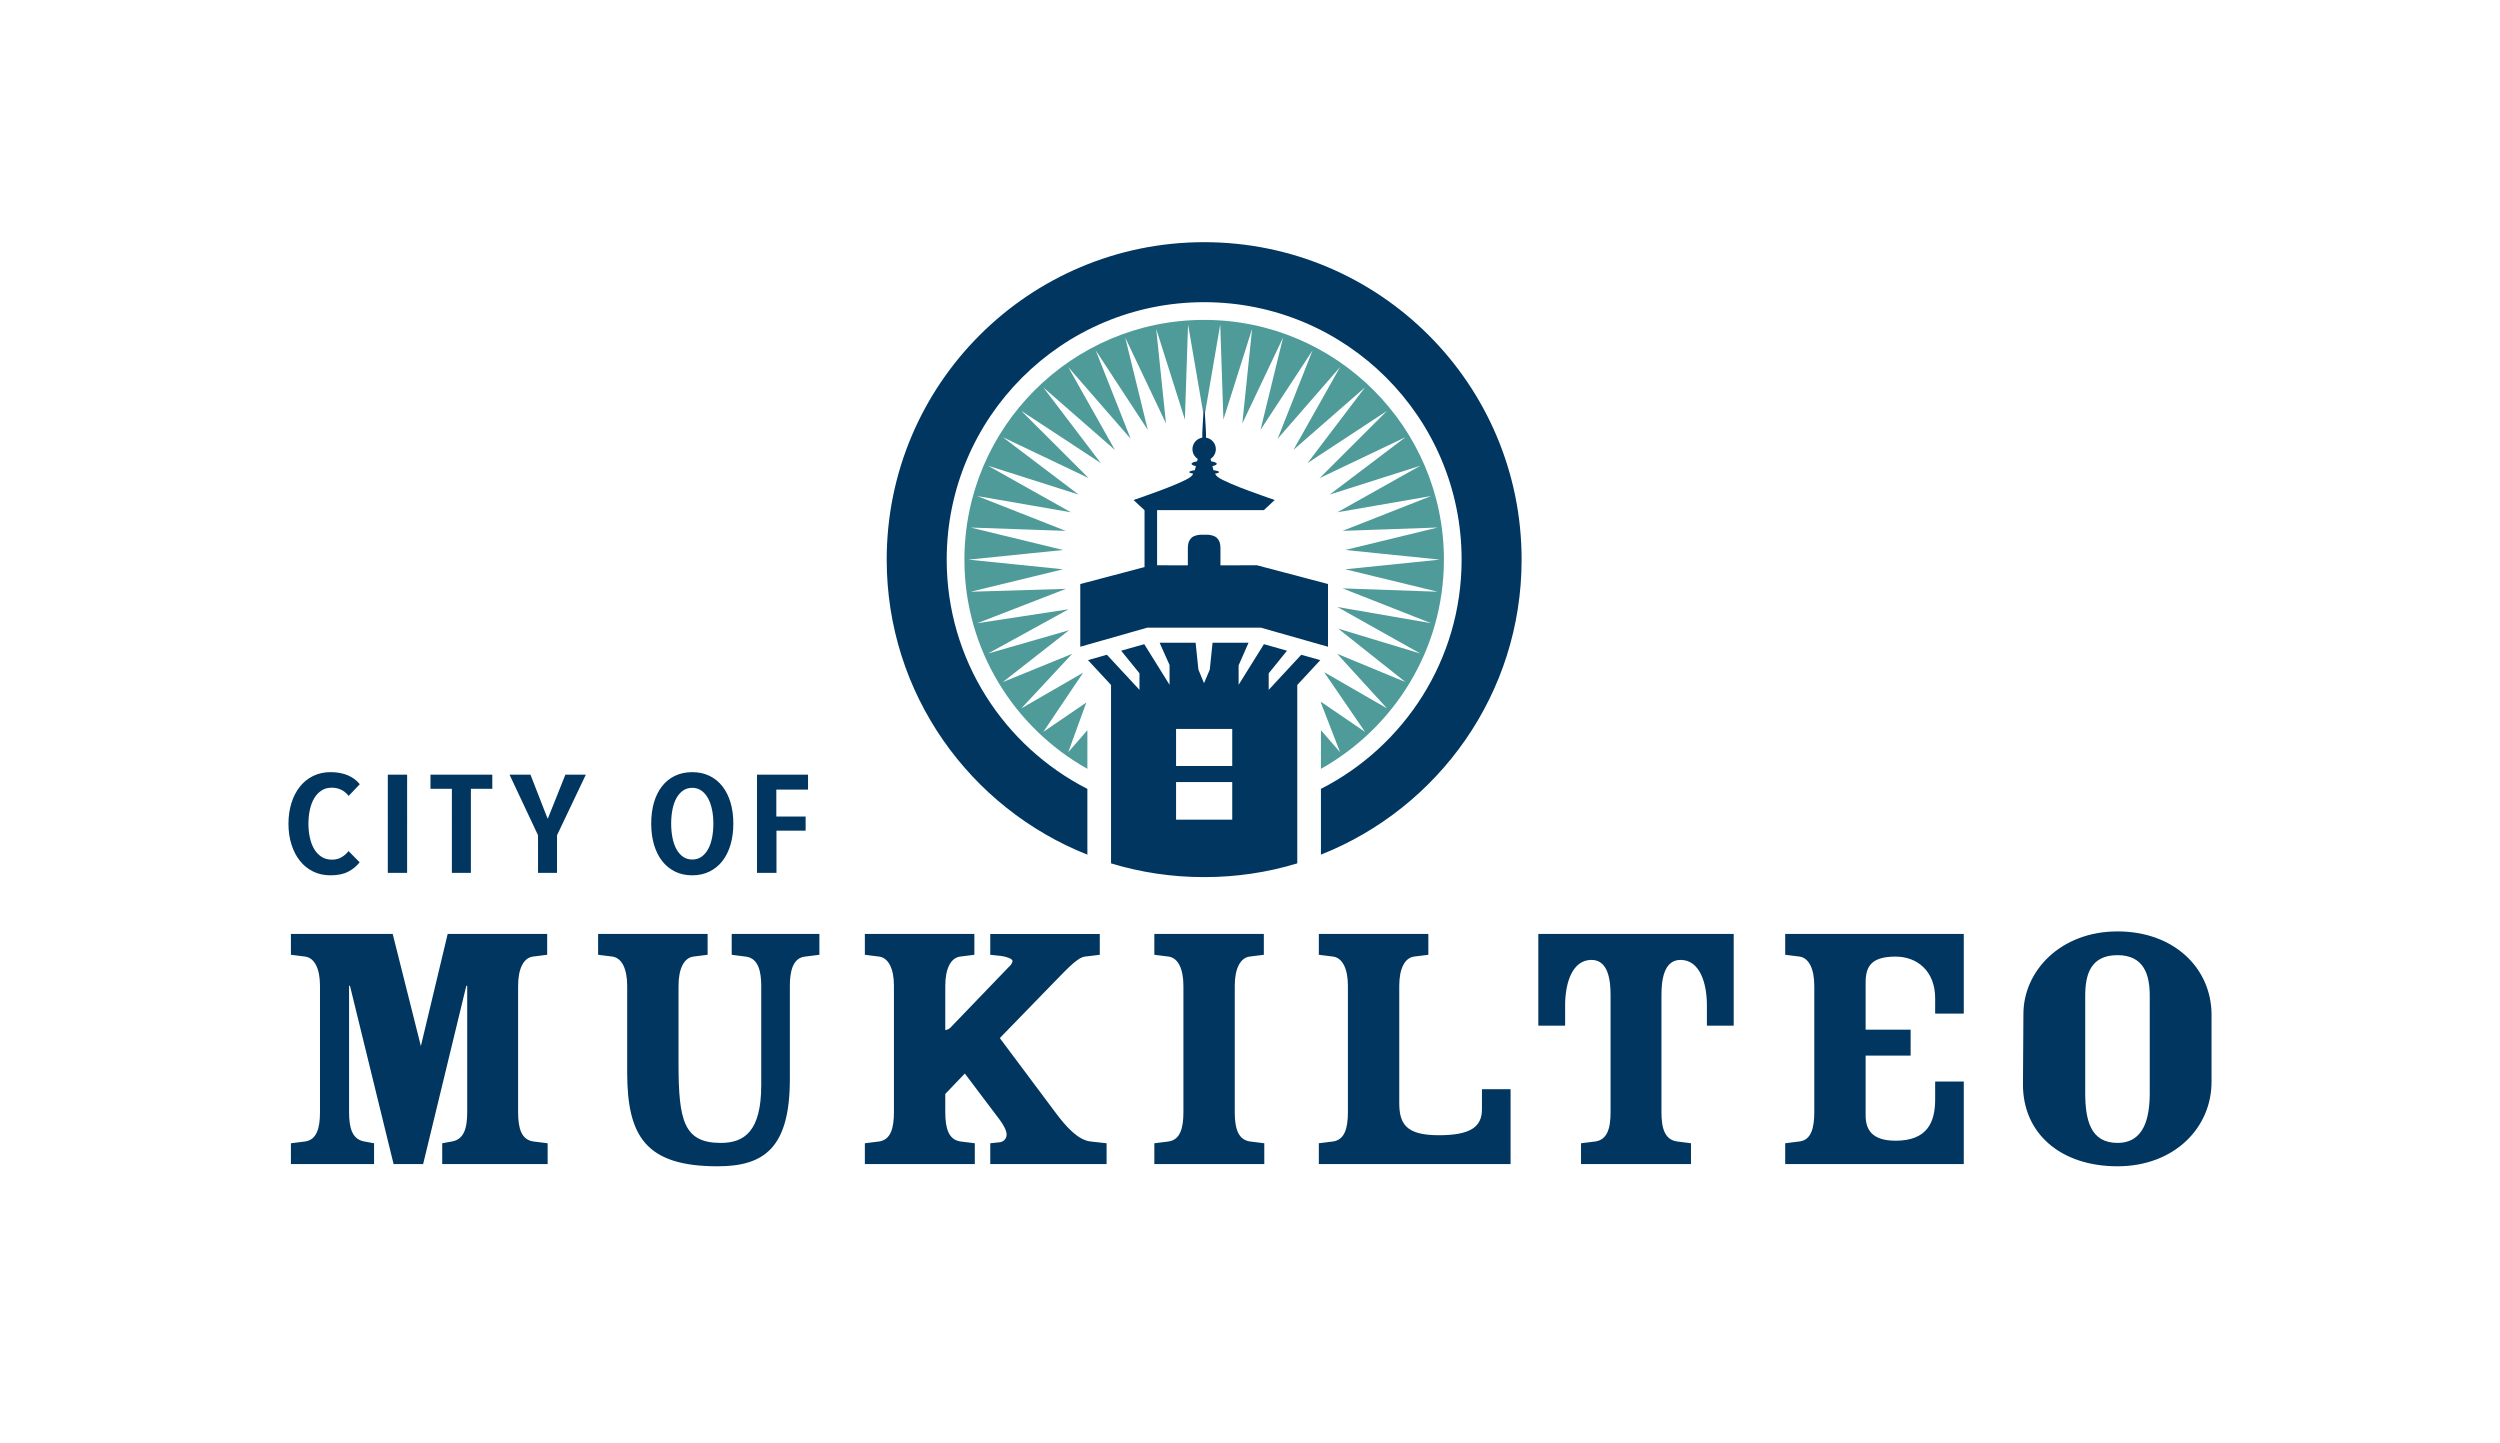
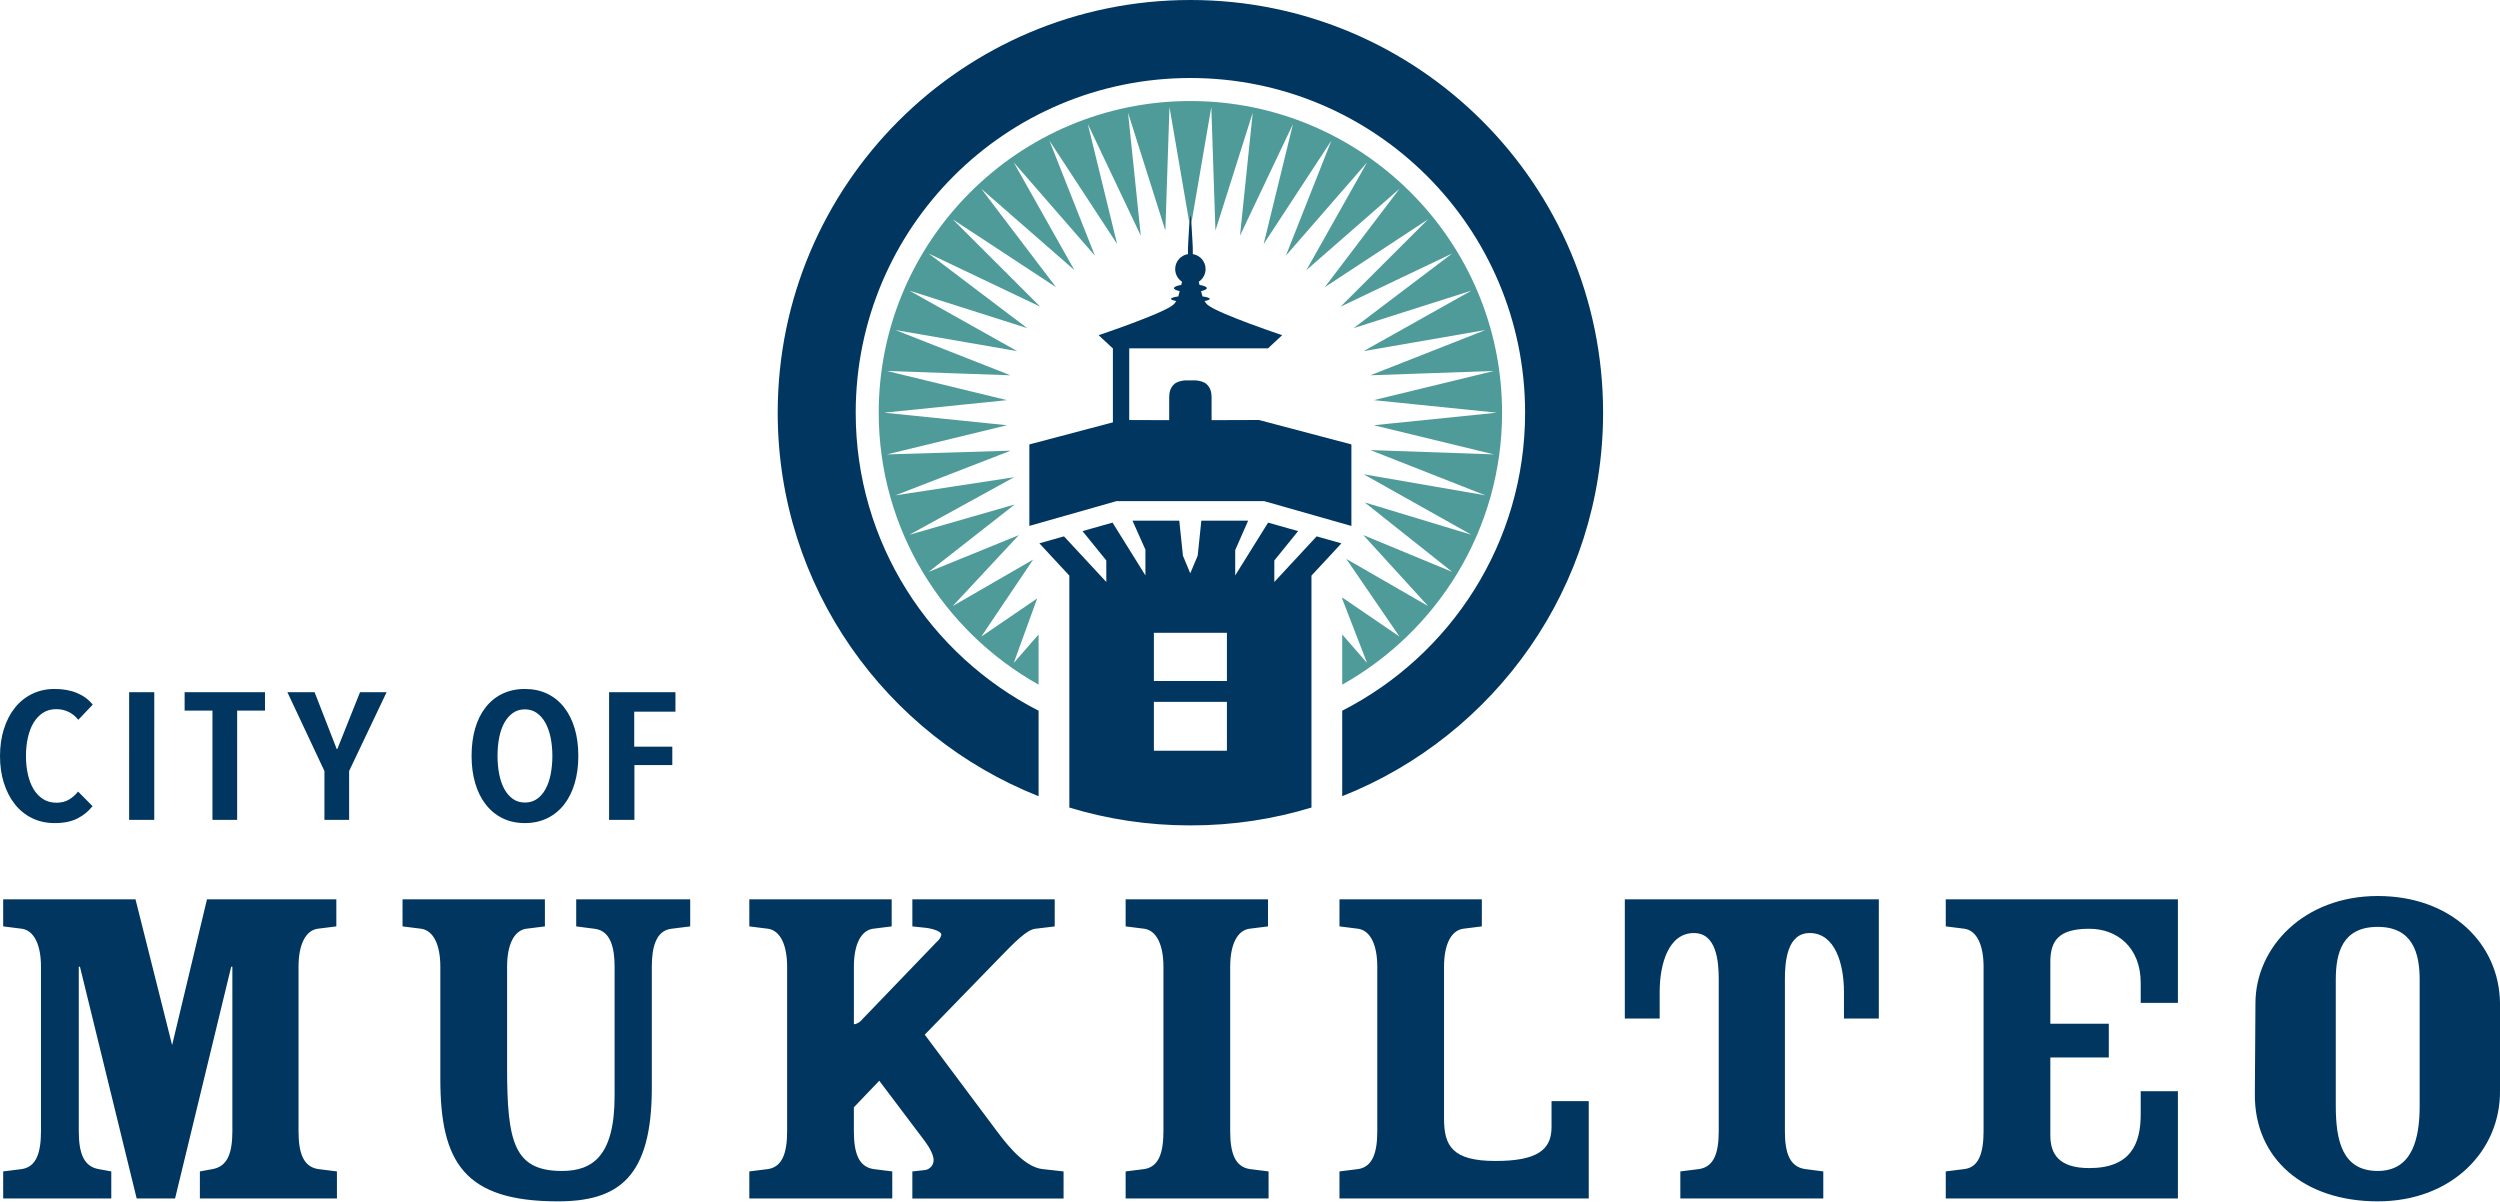
- <svg xmlns="http://www.w3.org/2000/svg" version="1.1" id="Layer_1" x="0px" y="0px" viewBox="0 0 468 270" enable-background="new 0 0 468 270" xml:space="preserve">
+ <svg xmlns="http://www.w3.org/2000/svg" version="1.1" id="Layer_1" x="0px" y="0px" viewBox="0 0 360 172.994" enable-background="new 0 0 360 172.994" xml:space="preserve">
  <g id="Vertical_Mukilteo_CMYK">
-     <path id="Aqua_3_" fill="#4F9B99" d="M247.279,143.925v-7.23l3.581,4.113l-3.581-9.246v-0.186l8.252,5.631l-7.664-11.188   l11.774,6.787l-9.323-10.219l12.796,5.299l-12.6-10.004l15.37,4.658l-15.524-8.713l17.54,3.038l-16.565-6.518l17.79,0.622   l-17.298-4.201l17.709-1.807l-17.709-1.806l17.298-4.201l-17.79,0.622l16.565-6.518l-17.54,3.038l15.524-8.712l-16.963,5.399   l14.193-10.746l-16.07,7.658l12.598-12.578l-14.878,9.775l10.768-14.176l-13.408,11.71l8.737-15.511l-11.689,13.427l6.544-16.555   l-9.751,14.893l4.228-17.292l-7.633,16.082l1.834-17.707l-5.372,16.972l-0.594-17.792l-2.868,16.714   c-0.045-0.614-0.092-1.117-0.135-1.273v-0.054c0,0-0.006,0.02-0.008,0.028l-0.006-0.023l-0.003,0.05   c-0.043,0.156-0.09,0.659-0.135,1.272l-2.868-16.713l-0.594,17.792l-5.372-16.972l1.835,17.707l-7.633-16.082l4.228,17.292   L205.12,65.59l6.544,16.555l-11.689-13.427l8.737,15.511l-13.408-11.71l10.768,14.176l-14.878-9.775l12.598,12.578l-16.07-7.658   l14.193,10.746l-16.963-5.399l15.524,8.712l-17.54-3.038l16.565,6.518l-17.79-0.622l17.298,4.201l-17.709,1.806l17.709,1.807   l-17.298,4.201l17.828-0.539l-16.603,6.435l17.093-2.611l-15.076,8.286l15.174-4.365l-12.404,9.711l12.992-5.299l-9.52,10.219   l11.578-6.69l-7.468,11.091l8.056-5.502l-3.385,9.302l3.581-4.113v7.23c-13.716-7.688-23.019-22.35-23.019-39.161   c0-24.748,20.134-44.881,44.881-44.881s44.881,20.133,44.881,44.881C270.298,121.575,260.995,136.236,247.279,143.925z" />
-     <path id="Deep_Navy_3_" fill="#003660" d="M65.167,163.186c-0.874,0.452-1.974,0.674-3.3,0.674c-1.206,0-2.296-0.242-3.271-0.724   c-0.975-0.485-1.799-1.156-2.471-2.012c-0.674-0.857-1.196-1.876-1.568-3.051c-0.372-1.179-0.557-2.467-0.557-3.868   c0.001-1.401,0.186-2.696,0.558-3.882c0.372-1.185,0.899-2.208,1.583-3.065c0.682-0.857,1.512-1.524,2.486-1.999   c0.975-0.475,2.055-0.714,3.241-0.714c1.225,0,2.3,0.196,3.225,0.584c0.924,0.388,1.678,0.946,2.26,1.674l-2.079,2.182   c-0.824-1.019-1.889-1.531-3.195-1.531c-0.724,0-1.356,0.176-1.899,0.531c-0.542,0.355-0.994,0.837-1.356,1.441   c-0.361,0.608-0.633,1.322-0.814,2.142c-0.181,0.823-0.271,1.7-0.272,2.636c0,0.916,0.09,1.786,0.271,2.61   c0.181,0.82,0.452,1.534,0.814,2.142c0.362,0.604,0.818,1.086,1.371,1.441s1.2,0.531,1.944,0.531c0.703,0,1.312-0.156,1.824-0.468   c0.512-0.312,0.939-0.691,1.281-1.142l2.08,2.102C66.76,162.147,66.041,162.738,65.167,163.186z M72.596,163.395l0.001-18.382   h3.617l-0.001,18.382H72.596z M88.15,147.66l-0.001,15.736h-3.556l0.001-15.736h-4.009v-2.646h11.574v2.646H88.15z    M104.275,156.359v7.036h-3.557v-7.036l-5.334-11.346h3.918l3.195,8.205l0.09-0.053l3.256-8.152h3.828L104.275,156.359z    M137.279,154.178c0,1.454-0.177,2.773-0.528,3.958c-0.352,1.185-0.859,2.205-1.522,3.051c-0.663,0.85-1.473,1.507-2.426,1.972   c-0.955,0.468-2.025,0.701-3.21,0.701c-1.206,0-2.281-0.232-3.225-0.701c-0.946-0.465-1.748-1.122-2.411-1.972   c-0.663-0.847-1.171-1.866-1.522-3.051c-0.352-1.185-0.527-2.504-0.527-3.958c0.001-1.454,0.171-2.769,0.513-3.948   c0.341-1.175,0.844-2.188,1.507-3.035c0.663-0.85,1.472-1.504,2.426-1.962c0.955-0.458,2.035-0.687,3.241-0.687   c1.185,0,2.255,0.229,3.21,0.687c0.954,0.458,1.763,1.112,2.426,1.962c0.662,0.847,1.17,1.859,1.522,3.035   C137.103,151.408,137.28,152.723,137.279,154.178z M133.541,154.178c0.001-0.936-0.085-1.813-0.255-2.636   c-0.171-0.82-0.423-1.531-0.754-2.128c-0.332-0.598-0.744-1.069-1.236-1.415c-0.492-0.345-1.06-0.518-1.703-0.518   c-0.663,0-1.241,0.173-1.733,0.518c-0.493,0.345-0.904,0.817-1.236,1.415c-0.331,0.598-0.578,1.308-0.738,2.128   c-0.161,0.823-0.242,1.7-0.242,2.636c0,0.933,0.081,1.813,0.242,2.636c0.16,0.82,0.407,1.534,0.738,2.142   c0.332,0.604,0.743,1.082,1.236,1.428c0.492,0.345,1.07,0.518,1.733,0.518c0.662,0,1.24-0.173,1.732-0.518   c0.492-0.345,0.905-0.823,1.236-1.428c0.332-0.608,0.578-1.322,0.739-2.142C133.46,155.991,133.541,155.111,133.541,154.178z    M145.327,147.816v5.037h5.486l-0.001,2.65h-5.456v7.893h-3.648l0.001-18.382h9.555v2.802H145.327z M65.346,208.208   c0,3.144,0.681,5.06,2.807,5.469l1.872,0.342v3.898H54.458v-3.898l2.722-0.342c2.041-0.342,2.722-2.324,2.722-5.469v-23.662   c0-3.211-1.021-5.197-2.722-5.469l-2.722-0.342v-3.898h19.054l5.274,20.992l5.019-20.992h18.628v3.898l-2.722,0.342   c-1.701,0.272-2.722,2.258-2.722,5.469v23.662c0,3.144,0.681,5.127,2.807,5.469l2.722,0.342v3.898H82.783v-3.898l1.871-0.342   c2.127-0.408,2.807-2.324,2.807-5.469v-23.662h-0.17l-8.081,33.371h-5.529l-8.166-33.371h-0.17V208.208z M111.965,174.838h20.5   v3.898l-2.722,0.342c-1.702,0.272-2.722,2.258-2.722,5.469v14.567c0,10.735,1.02,14.839,7.91,14.839   c4.424,0,7.571-2.188,7.571-10.805v-18.601c0-2.597-0.511-5.197-2.892-5.469l-2.636-0.342v-3.898h16.416v3.898l-2.722,0.342   c-2.296,0.272-2.807,2.872-2.807,5.469v17.439c0,12.857-4.764,16.343-13.525,16.343c-13.44,0-16.927-5.608-16.927-17.575v-16.207   c0-3.211-1.021-5.197-2.722-5.469l-2.722-0.342V174.838z M167.345,184.547c0-3.211-1.021-5.197-2.722-5.469l-2.722-0.342v-3.898   h20.5v3.898l-2.722,0.342c-1.702,0.272-2.722,2.258-2.722,5.469v8.275c0.425,0,0.936-0.342,1.19-0.684l10.718-11.143   c0.34-0.276,0.681-0.754,0.681-1.096c0-0.408-1.106-0.82-2.211-0.956l-1.957-0.206v-3.898h20.5v3.898l-2.807,0.342   c-1.191,0.136-2.892,1.846-5.274,4.307l-10.633,10.941l10.377,13.883c2.127,2.872,4.338,5.197,6.55,5.469l3.062,0.342v3.898   h-21.776v-3.898l1.872-0.203c0.68-0.139,1.19-0.684,1.19-1.438c0-0.684-0.511-1.71-1.276-2.736l-6.55-8.683l-3.657,3.828v3.42   c0,3.144,0.681,5.127,2.807,5.469l2.722,0.342v3.898h-20.584v-3.898l2.722-0.342c2.041-0.342,2.722-2.324,2.722-5.469V184.547z    M221.535,184.547c0-3.211-1.021-5.197-2.722-5.469l-2.722-0.342v-3.898h20.5v3.898l-2.722,0.342   c-1.702,0.272-2.722,2.258-2.722,5.469v23.662c0,3.144,0.681,5.127,2.807,5.469l2.722,0.342v3.898h-20.584v-3.898l2.722-0.342   c2.041-0.342,2.722-2.324,2.722-5.469V184.547z M252.329,184.547c0-3.211-1.021-5.197-2.722-5.469l-2.722-0.342v-3.898h20.5v3.898   l-2.722,0.342c-1.702,0.272-2.722,2.258-2.722,5.469v21.882c0,3.898,1.19,6.086,7.4,6.086c5.954,0,8.08-1.571,8.08-4.855v-3.759   h5.359v14.016h-35.896v-3.898l2.722-0.342c2.041-0.342,2.722-2.324,2.722-5.469V184.547z M287.973,174.838h36.577v17.163h-5.019   v-3.828c0-4.034-1.276-8.48-4.933-8.48c-3.232,0-3.573,4.034-3.573,6.634v21.882c0,3.144,0.681,5.127,2.892,5.469l2.637,0.342   v3.898h-20.585v-3.898l2.722-0.342c2.127-0.342,2.807-2.324,2.807-5.469v-21.882c0-2.6-0.34-6.634-3.573-6.634   c-3.657,0-4.933,4.446-4.933,8.48v3.828h-5.019V174.838z M349.247,197.609v11.213c0,2.736,1.276,4.718,5.614,4.718   c5.954,0,7.4-3.486,7.4-7.727v-3.35h5.358v15.453h-33.429v-3.898l2.722-0.342c2.041-0.272,2.722-2.324,2.722-5.469v-23.662   c0-3.211-1.021-5.197-2.722-5.469l-2.722-0.342v-3.898h33.429v14.909h-5.358v-2.872c0-5.13-3.403-7.796-7.4-7.796   c-4.338,0-5.614,1.64-5.614,4.788v8.889h8.421v4.855H349.247z M413.999,202.394c0.086,8.617-6.89,15.935-17.608,15.935   c-10.632,0-17.778-6.156-17.692-15.453l0.085-13.063c0-8.069,6.975-15.453,17.608-15.453c10.633,0,17.523,6.907,17.608,15.453   V202.394z M390.353,204.582c0,4.994,0.936,9.37,6.039,9.37c5.019,0,6.039-4.718,6.039-9.37v-18.186c0-3.832-1.02-7.591-6.039-7.591   c-5.104,0-6.039,3.759-6.039,7.591V204.582z M284.846,104.764c0,25.094-15.575,46.508-37.567,55.224v-12.309   c15.618-7.974,26.335-24.177,26.335-42.915c0-26.618-21.578-48.196-48.196-48.196s-48.196,21.578-48.196,48.196   c0,18.739,10.716,34.941,26.335,42.914v12.31c-21.992-8.716-37.567-30.131-37.567-55.224c0-32.823,26.607-59.429,59.429-59.429   C258.239,45.335,284.846,71.941,284.846,104.764z M243.597,122.57l3.563,1.009l-0.387,0.417l-3.922,4.228v0.929v32.469   c-5.483,1.67-11.302,2.57-17.331,2.57c-0.034,0-0.068-0.001-0.102-0.001c-0.034,0-0.068,0.001-0.102,0.001   c-6.029,0-11.848-0.9-17.331-2.57v-32.469v-0.929l-3.922-4.228l-0.392-0.423l3.543-1.003l6.095,6.569v-3.095l-3.427-4.23   l4.321-1.224l4.738,7.607v-3.708l-1.861-4.174h6.738l0.524,5.038l0.017,0.041l1.028,2.476l0.011-0.024l0.009,0.022l1.044-2.474   l0.017-0.041l0.524-5.038h6.738l-1.861,4.239v3.643l4.738-7.607l4.321,1.224l-3.427,4.23v3.095L243.597,122.57z M230.675,146.4   h-5.25h-0.016h-5.25v7.042h5.25h0.016h5.25V146.4z M230.675,136.459h-5.25h-0.016h-5.25v6.939h5.25h0.016h5.25V136.459z    M214.78,117.495h0.042h21.165h0.042l0.041,0.012l12.531,3.565V109.33l-12.028-3.177l-1.28-0.338l-1.069,0.003l-5.756,0.019v-3.354   c0,0-0.007-0.034-0.01-0.051c0.004-0.425-0.081-1.202-0.7-1.772c-0.413-0.38-1.086-0.508-1.537-0.549l-0.001-0.005h-0.796h-0.016   h-0.796l-0.001,0.005c-0.451,0.041-1.124,0.168-1.537,0.549c-0.62,0.571-0.704,1.348-0.7,1.772c-0.003,0.017-0.01,0.033-0.01,0.033   v3.371l-5.756-0.019V95.497h8.801h0.008h0.001h0.008h8.801v0.001l2.348-0.001h0.016l2.042-1.896c0,0-9.068-3.038-10.693-4.333   c-0.204-0.163-0.362-0.369-0.49-0.588c0.463-0.081,0.753-0.188,0.753-0.307c0-0.142-0.411-0.268-1.041-0.35   c-0.095-0.29-0.156-0.564-0.203-0.77c0.497-0.103,0.818-0.253,0.818-0.423c0-0.194-0.415-0.366-1.046-0.467   c-0.038-0.153-0.076-0.308-0.112-0.458c0.593-0.392,0.986-1.062,0.986-1.826c0-1.09-0.8-1.987-1.843-2.153v-0.864   c0,0-0.096-2.142-0.203-3.601c-0.045-0.614-0.092-1.117-0.135-1.273v-0.054c0,0-0.006,0.021-0.008,0.028l-0.006-0.023l-0.003,0.05   c-0.043,0.156-0.09,0.659-0.135,1.272c-0.107,1.459-0.203,3.602-0.203,3.602v0.864c-1.043,0.167-1.843,1.063-1.843,2.153   c0,0.764,0.393,1.435,0.986,1.826c-0.036,0.149-0.074,0.305-0.112,0.458c-0.63,0.101-1.046,0.272-1.046,0.467   c0,0.17,0.321,0.321,0.818,0.423c-0.047,0.206-0.108,0.48-0.203,0.77c-0.63,0.083-1.041,0.208-1.041,0.35   c0,0.119,0.29,0.226,0.753,0.307c-0.127,0.22-0.285,0.426-0.49,0.588c-1.624,1.295-10.693,4.333-10.693,4.333l2.042,1.896h0.016   v10.657l-12.028,3.177v11.735l12.506-3.558L214.78,117.495z" />
+     <path id="Aqua_3_" fill="#4F9B99" d="M193.279,98.59v-7.23l3.581,4.113l-3.581-9.246v-0.186l8.252,5.631l-7.664-11.188   l11.774,6.787l-9.323-10.219l12.796,5.299l-12.6-10.004l15.37,4.658l-15.524-8.713l17.54,3.038l-16.565-6.518l17.79,0.622   l-17.298-4.201l17.709-1.807l-17.709-1.806l17.298-4.201l-17.79,0.622l16.565-6.518l-17.54,3.038l15.524-8.712l-16.963,5.399   l14.193-10.746l-16.07,7.658l12.598-12.578l-14.878,9.775l10.768-14.176l-13.408,11.71l8.737-15.511l-11.689,13.427l6.544-16.555   l-9.751,14.893l4.228-17.292l-7.633,16.082l1.834-17.707l-5.372,16.972l-0.594-17.792l-2.868,16.714   c-0.045-0.614-0.092-1.117-0.135-1.273v-0.054c0,0-0.006,0.02-0.008,0.028l-0.006-0.023l-0.003,0.05   c-0.043,0.156-0.09,0.659-0.135,1.272l-2.868-16.713l-0.594,17.792l-5.372-16.972l1.835,17.707l-7.633-16.082l4.228,17.292   l-9.751-14.893l6.544,16.555l-11.689-13.427l8.737,15.511l-13.408-11.71l10.768,14.176l-14.878-9.775l12.598,12.578l-16.07-7.658   l14.193,10.746l-16.963-5.399l15.524,8.712l-17.54-3.038l16.565,6.518l-17.79-0.622l17.298,4.201l-17.709,1.806l17.709,1.807   l-17.298,4.201l17.828-0.539l-16.603,6.435l17.093-2.611l-15.076,8.286l15.174-4.365l-12.404,9.711l12.992-5.299l-9.52,10.219   l11.578-6.69l-7.468,11.091l8.056-5.502l-3.385,9.302l3.581-4.113v7.23c-13.716-7.688-23.019-22.35-23.019-39.161   c0-24.748,20.134-44.881,44.881-44.881s44.881,20.133,44.881,44.881C216.299,76.24,206.995,90.901,193.279,98.59z" />
+     <path id="Deep_Navy_3_" fill="#003660" d="M11.167,117.851c-0.874,0.452-1.974,0.674-3.3,0.674c-1.206,0-2.296-0.242-3.271-0.724   c-0.975-0.485-1.799-1.156-2.471-2.012c-0.674-0.857-1.196-1.876-1.568-3.051C0.185,111.559,0,110.27,0,108.869   c0.001-1.401,0.186-2.696,0.558-3.882s0.899-2.208,1.583-3.065c0.682-0.857,1.512-1.524,2.486-1.999   c0.975-0.475,2.055-0.714,3.241-0.714c1.225,0,2.3,0.196,3.225,0.584c0.924,0.388,1.678,0.946,2.26,1.674l-2.079,2.182   c-0.824-1.019-1.889-1.531-3.195-1.531c-0.724,0-1.356,0.176-1.899,0.531c-0.542,0.355-0.994,0.837-1.356,1.441   c-0.361,0.608-0.633,1.322-0.814,2.142c-0.181,0.823-0.271,1.7-0.272,2.636c0,0.916,0.09,1.786,0.271,2.61   c0.181,0.82,0.452,1.534,0.814,2.142c0.362,0.604,0.818,1.086,1.371,1.441c0.553,0.355,1.2,0.531,1.944,0.531   c0.703,0,1.312-0.156,1.824-0.468c0.512-0.312,0.939-0.691,1.281-1.142l2.08,2.102C12.76,116.812,12.041,117.403,11.167,117.851z    M18.596,118.06l0.001-18.382h3.617l-0.001,18.382H18.596z M34.15,102.325l-0.001,15.736h-3.556l0.001-15.736h-4.009v-2.646h11.574   v2.646H34.15z M50.275,111.024v7.036h-3.557v-7.036l-5.334-11.346h3.918l3.195,8.205l0.09-0.053l3.256-8.152h3.828L50.275,111.024z    M83.279,108.843c0,1.454-0.177,2.773-0.528,3.958c-0.352,1.185-0.859,2.205-1.522,3.051c-0.663,0.85-1.473,1.507-2.426,1.972   c-0.955,0.468-2.025,0.701-3.21,0.701c-1.206,0-2.281-0.232-3.225-0.701c-0.946-0.465-1.748-1.122-2.411-1.972   c-0.663-0.847-1.171-1.866-1.522-3.051c-0.352-1.185-0.527-2.504-0.527-3.958c0.001-1.454,0.171-2.769,0.513-3.948   c0.341-1.175,0.844-2.188,1.507-3.035c0.663-0.85,1.472-1.504,2.426-1.962c0.955-0.458,2.035-0.687,3.241-0.687   c1.185,0,2.255,0.229,3.21,0.687c0.954,0.458,1.763,1.112,2.426,1.962c0.662,0.847,1.17,1.859,1.522,3.035   C83.103,106.073,83.28,107.388,83.279,108.843z M79.541,108.843c0.001-0.936-0.085-1.813-0.255-2.636   c-0.171-0.82-0.423-1.531-0.754-2.128c-0.332-0.598-0.744-1.069-1.236-1.415c-0.492-0.345-1.06-0.518-1.703-0.518   c-0.663,0-1.241,0.173-1.733,0.518c-0.493,0.345-0.904,0.817-1.236,1.415c-0.331,0.598-0.578,1.308-0.738,2.128   c-0.161,0.823-0.242,1.7-0.242,2.636c0,0.933,0.081,1.813,0.242,2.636c0.16,0.82,0.407,1.534,0.738,2.142   c0.332,0.604,0.743,1.082,1.236,1.428c0.492,0.345,1.07,0.518,1.733,0.518c0.662,0,1.24-0.173,1.732-0.518   c0.492-0.345,0.905-0.823,1.236-1.428c0.332-0.608,0.578-1.322,0.739-2.142C79.46,110.656,79.541,109.776,79.541,108.843z    M91.327,102.481v5.037h5.486l-0.001,2.65h-5.456v7.893h-3.648l0.001-18.382h9.555v2.802H91.327z M11.346,162.873   c0,3.144,0.681,5.06,2.807,5.469l1.872,0.342v3.898H0.458v-3.898l2.722-0.342c2.041-0.342,2.722-2.324,2.722-5.469v-23.662   c0-3.211-1.021-5.197-2.722-5.469l-2.722-0.342v-3.898h19.054l5.274,20.992l5.019-20.992h18.628v3.898l-2.722,0.342   c-1.701,0.272-2.722,2.258-2.722,5.469v23.662c0,3.144,0.681,5.127,2.807,5.469l2.722,0.342v3.898H28.783v-3.898l1.871-0.342   c2.127-0.408,2.807-2.324,2.807-5.469v-23.662h-0.17l-8.081,33.371h-5.529l-8.166-33.371h-0.17V162.873z M57.965,129.503h20.5   v3.898l-2.722,0.342c-1.702,0.272-2.722,2.258-2.722,5.469v14.567c0,10.735,1.02,14.839,7.91,14.839   c4.424,0,7.571-2.188,7.571-10.805v-18.601c0-2.597-0.511-5.197-2.892-5.469l-2.636-0.342v-3.898H99.39v3.898l-2.722,0.342   c-2.296,0.272-2.807,2.872-2.807,5.469v17.439c0,12.857-4.764,16.343-13.525,16.343c-13.44,0-16.927-5.608-16.927-17.575v-16.207   c0-3.211-1.021-5.197-2.722-5.469l-2.722-0.342V129.503z M113.346,139.212c0-3.211-1.021-5.197-2.722-5.469l-2.722-0.342v-3.898   h20.5v3.898l-2.722,0.342c-1.702,0.272-2.722,2.258-2.722,5.469v8.275c0.425,0,0.936-0.342,1.19-0.684l10.718-11.143   c0.34-0.276,0.681-0.754,0.681-1.096c0-0.408-1.106-0.82-2.211-0.956l-1.957-0.206v-3.898h20.5v3.898l-2.807,0.342   c-1.191,0.136-2.892,1.846-5.274,4.307l-10.633,10.941l10.377,13.883c2.127,2.872,4.338,5.197,6.55,5.469l3.062,0.342v3.898   h-21.776v-3.898l1.872-0.203c0.68-0.139,1.19-0.684,1.19-1.438c0-0.684-0.511-1.71-1.276-2.736l-6.55-8.683l-3.657,3.828v3.42   c0,3.144,0.681,5.127,2.807,5.469l2.722,0.342v3.898h-20.584v-3.898l2.722-0.342c2.041-0.342,2.722-2.324,2.722-5.469V139.212z    M167.535,139.212c0-3.211-1.021-5.197-2.722-5.469l-2.722-0.342v-3.898h20.5v3.898l-2.722,0.342   c-1.702,0.272-2.722,2.258-2.722,5.469v23.662c0,3.144,0.681,5.127,2.807,5.469l2.722,0.342v3.898h-20.584v-3.898l2.722-0.342   c2.041-0.342,2.722-2.324,2.722-5.469V139.212z M198.329,139.212c0-3.211-1.021-5.197-2.722-5.469l-2.722-0.342v-3.898h20.5v3.898   l-2.722,0.342c-1.702,0.272-2.722,2.258-2.722,5.469v21.882c0,3.898,1.19,6.086,7.4,6.086c5.954,0,8.08-1.571,8.08-4.855v-3.759   h5.359v14.016h-35.896v-3.898l2.722-0.342c2.041-0.342,2.722-2.324,2.722-5.469V139.212z M233.973,129.503h36.577v17.163h-5.019   v-3.828c0-4.034-1.276-8.48-4.933-8.48c-3.232,0-3.573,4.034-3.573,6.634v21.882c0,3.144,0.681,5.127,2.892,5.469l2.637,0.342   v3.898h-20.585v-3.898l2.722-0.342c2.127-0.342,2.807-2.324,2.807-5.469v-21.882c0-2.6-0.34-6.634-3.573-6.634   c-3.657,0-4.933,4.446-4.933,8.48v3.828h-5.019V129.503z M295.247,152.274v11.213c0,2.736,1.276,4.718,5.614,4.718   c5.954,0,7.4-3.486,7.4-7.727v-3.35h5.358v15.453h-33.429v-3.898l2.722-0.342c2.041-0.272,2.722-2.324,2.722-5.469v-23.662   c0-3.211-1.021-5.197-2.722-5.469l-2.722-0.342v-3.898h33.429v14.909h-5.358v-2.872c0-5.13-3.403-7.796-7.4-7.796   c-4.338,0-5.614,1.64-5.614,4.788v8.889h8.421v4.855H295.247z M359.999,157.059c0.085,8.617-6.89,15.935-17.608,15.935   c-10.632,0-17.778-6.156-17.692-15.453l0.085-13.063c0-8.069,6.975-15.453,17.608-15.453c10.633,0,17.523,6.907,17.608,15.453   V157.059z M336.353,159.247c0,4.994,0.936,9.37,6.039,9.37c5.019,0,6.039-4.718,6.039-9.37v-18.186c0-3.832-1.02-7.591-6.039-7.591   c-5.104,0-6.039,3.759-6.039,7.591V159.247z M230.846,59.429c0,25.094-15.575,46.508-37.567,55.224v-12.309   c15.618-7.974,26.335-24.177,26.335-42.915c0-26.618-21.578-48.196-48.196-48.196s-48.196,21.578-48.196,48.196   c0,18.739,10.716,34.941,26.335,42.914v12.31c-21.992-8.716-37.567-30.131-37.567-55.224C111.989,26.606,138.596,0,171.418,0   C204.239,0,230.846,26.606,230.846,59.429z M189.597,77.235l3.563,1.009l-0.387,0.417l-3.922,4.228v0.929v32.469   c-5.483,1.67-11.302,2.57-17.331,2.57c-0.034,0-0.068-0.001-0.102-0.001c-0.034,0-0.068,0.001-0.102,0.001   c-6.029,0-11.848-0.9-17.331-2.57V83.818v-0.929l-3.922-4.228l-0.392-0.423l3.543-1.003l6.095,6.569v-3.095l-3.427-4.23   l4.321-1.224l4.738,7.607v-3.708l-1.861-4.174h6.738l0.524,5.038l0.017,0.041l1.028,2.476l0.011-0.024l0.009,0.022l1.044-2.474   l0.017-0.041l0.524-5.038h6.738l-1.861,4.239v3.643l4.738-7.607l4.321,1.224l-3.427,4.23v3.095L189.597,77.235z M176.676,101.065   h-5.25h-0.016h-5.25v7.042h5.25h0.016h5.25V101.065z M176.676,91.124h-5.25h-0.016h-5.25v6.939h5.25h0.016h5.25V91.124z    M160.78,72.16h0.042h21.165h0.042l0.041,0.012l12.531,3.565V63.995l-12.028-3.177l-1.28-0.338l-1.069,0.003l-5.756,0.019V57.15   c0,0-0.007-0.034-0.01-0.051c0.004-0.425-0.081-1.202-0.7-1.772c-0.413-0.38-1.086-0.508-1.537-0.549l-0.001-0.005h-0.796h-0.016   h-0.796l-0.001,0.005c-0.451,0.041-1.124,0.168-1.537,0.549c-0.62,0.571-0.704,1.348-0.7,1.772c-0.003,0.017-0.01,0.033-0.01,0.033   v3.371l-5.756-0.019V50.162h8.801h0.008h0.001h0.008h8.801v0.001l2.348-0.001h0.016l2.042-1.896c0,0-9.068-3.038-10.693-4.333   c-0.204-0.163-0.362-0.369-0.49-0.588c0.463-0.081,0.753-0.188,0.753-0.307c0-0.142-0.411-0.268-1.041-0.35   c-0.095-0.29-0.156-0.564-0.203-0.77c0.497-0.103,0.818-0.253,0.818-0.423c0-0.194-0.415-0.366-1.046-0.467   c-0.038-0.153-0.076-0.308-0.112-0.458c0.593-0.392,0.986-1.062,0.986-1.826c0-1.09-0.8-1.987-1.843-2.153v-0.864   c0,0-0.096-2.142-0.203-3.601c-0.045-0.614-0.092-1.117-0.135-1.273v-0.054c0,0-0.006,0.021-0.008,0.028l-0.006-0.023l-0.003,0.05   c-0.043,0.156-0.09,0.659-0.135,1.272c-0.107,1.459-0.203,3.602-0.203,3.602v0.864c-1.043,0.167-1.843,1.063-1.843,2.153   c0,0.764,0.393,1.435,0.986,1.826c-0.036,0.149-0.074,0.305-0.112,0.458c-0.63,0.101-1.046,0.272-1.046,0.467   c0,0.17,0.321,0.321,0.818,0.423c-0.047,0.206-0.108,0.48-0.203,0.77c-0.63,0.083-1.041,0.208-1.041,0.35   c0,0.119,0.29,0.226,0.753,0.307c-0.127,0.22-0.285,0.426-0.49,0.588c-1.624,1.295-10.693,4.333-10.693,4.333l2.042,1.896h0.016   v10.657l-12.028,3.177V75.73l12.506-3.558L160.78,72.16z" />
  </g>
  <g>
</g>
  <g>
</g>
  <g>
</g>
  <g>
</g>
  <g>
</g>
  <g>
</g>
</svg>
